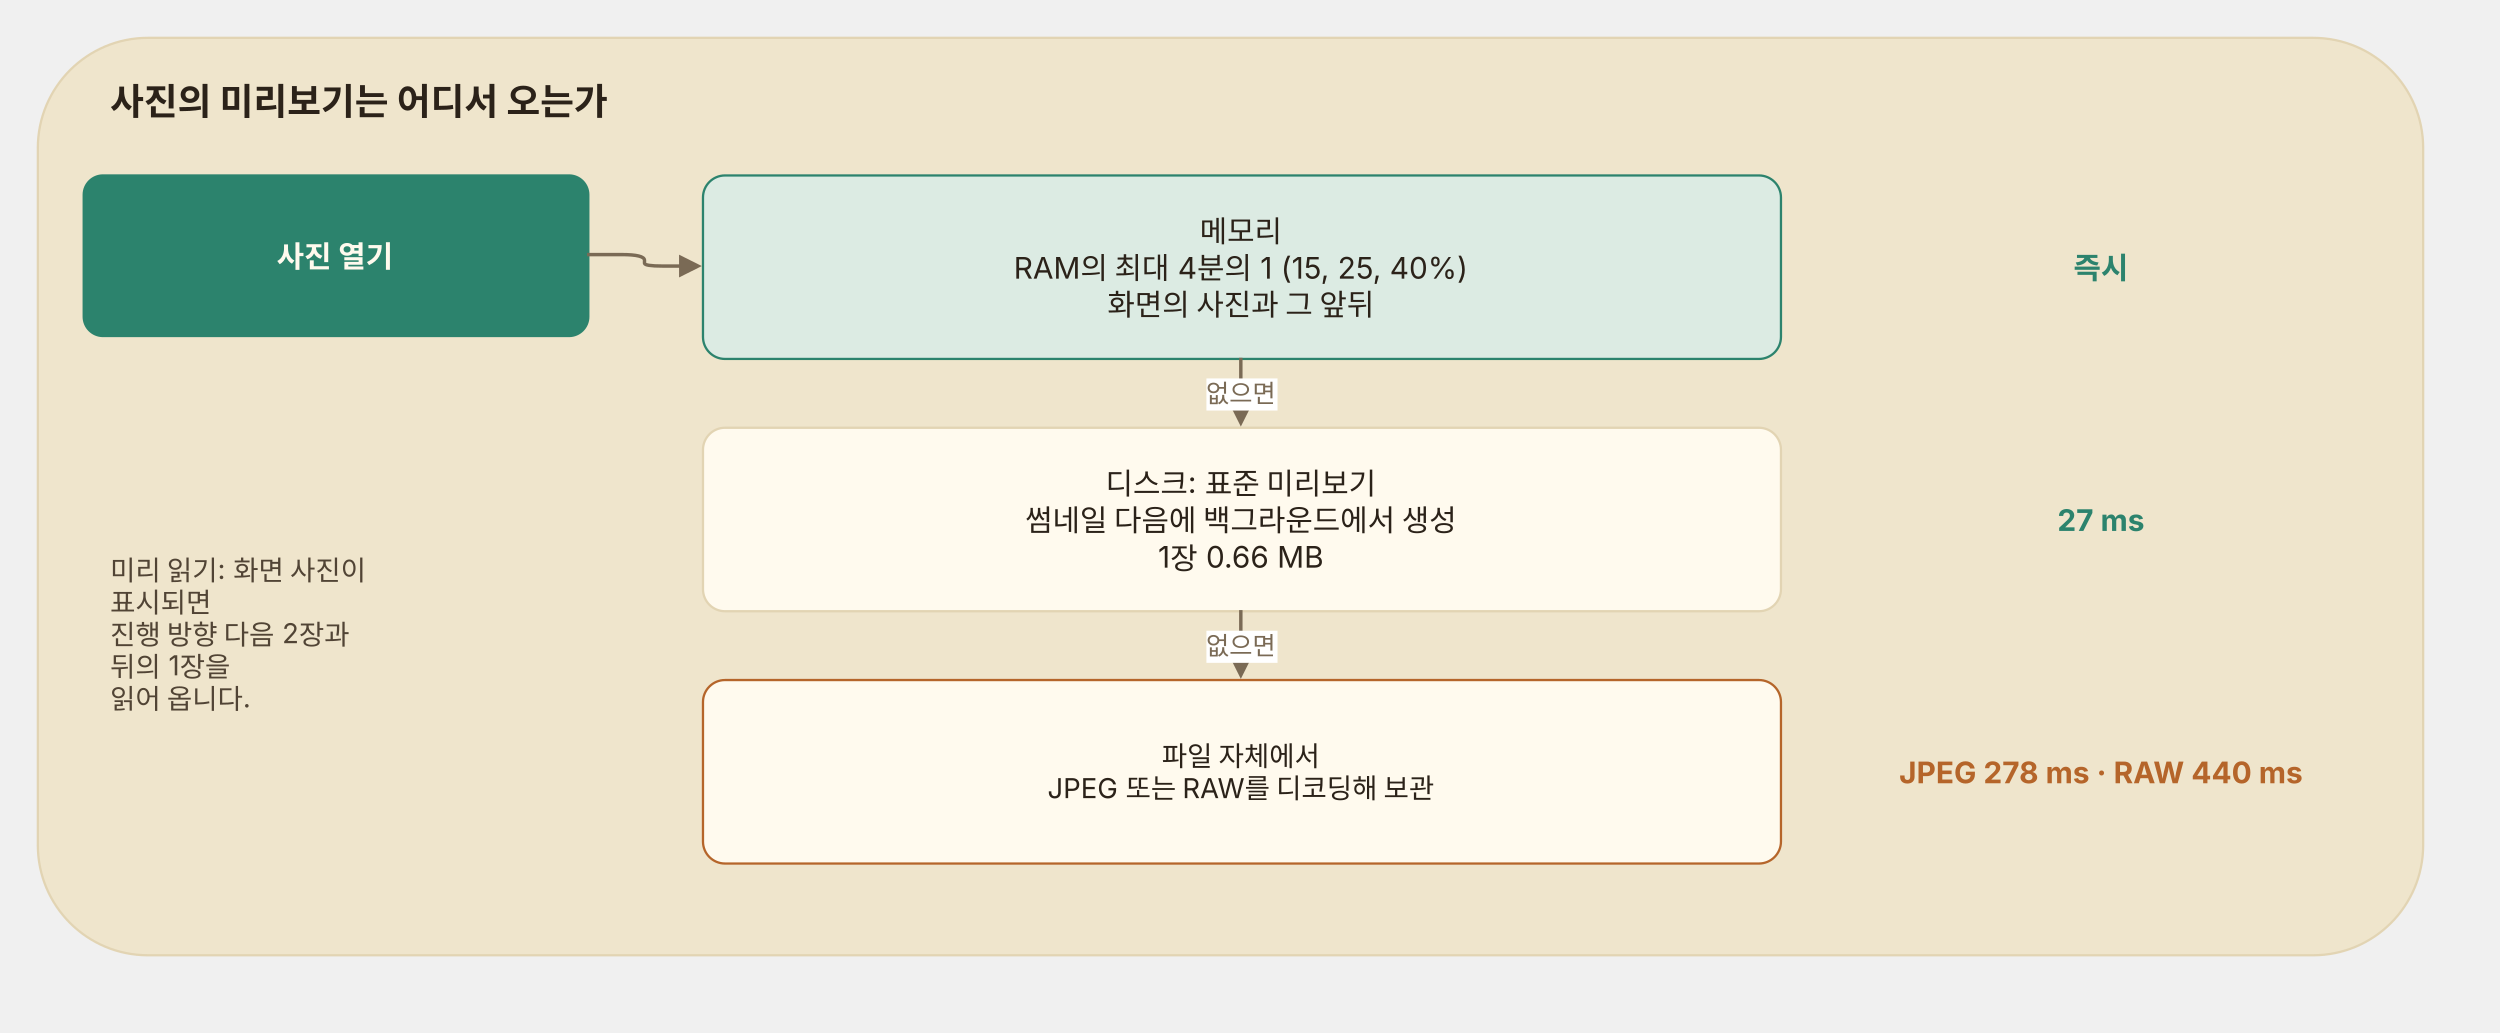
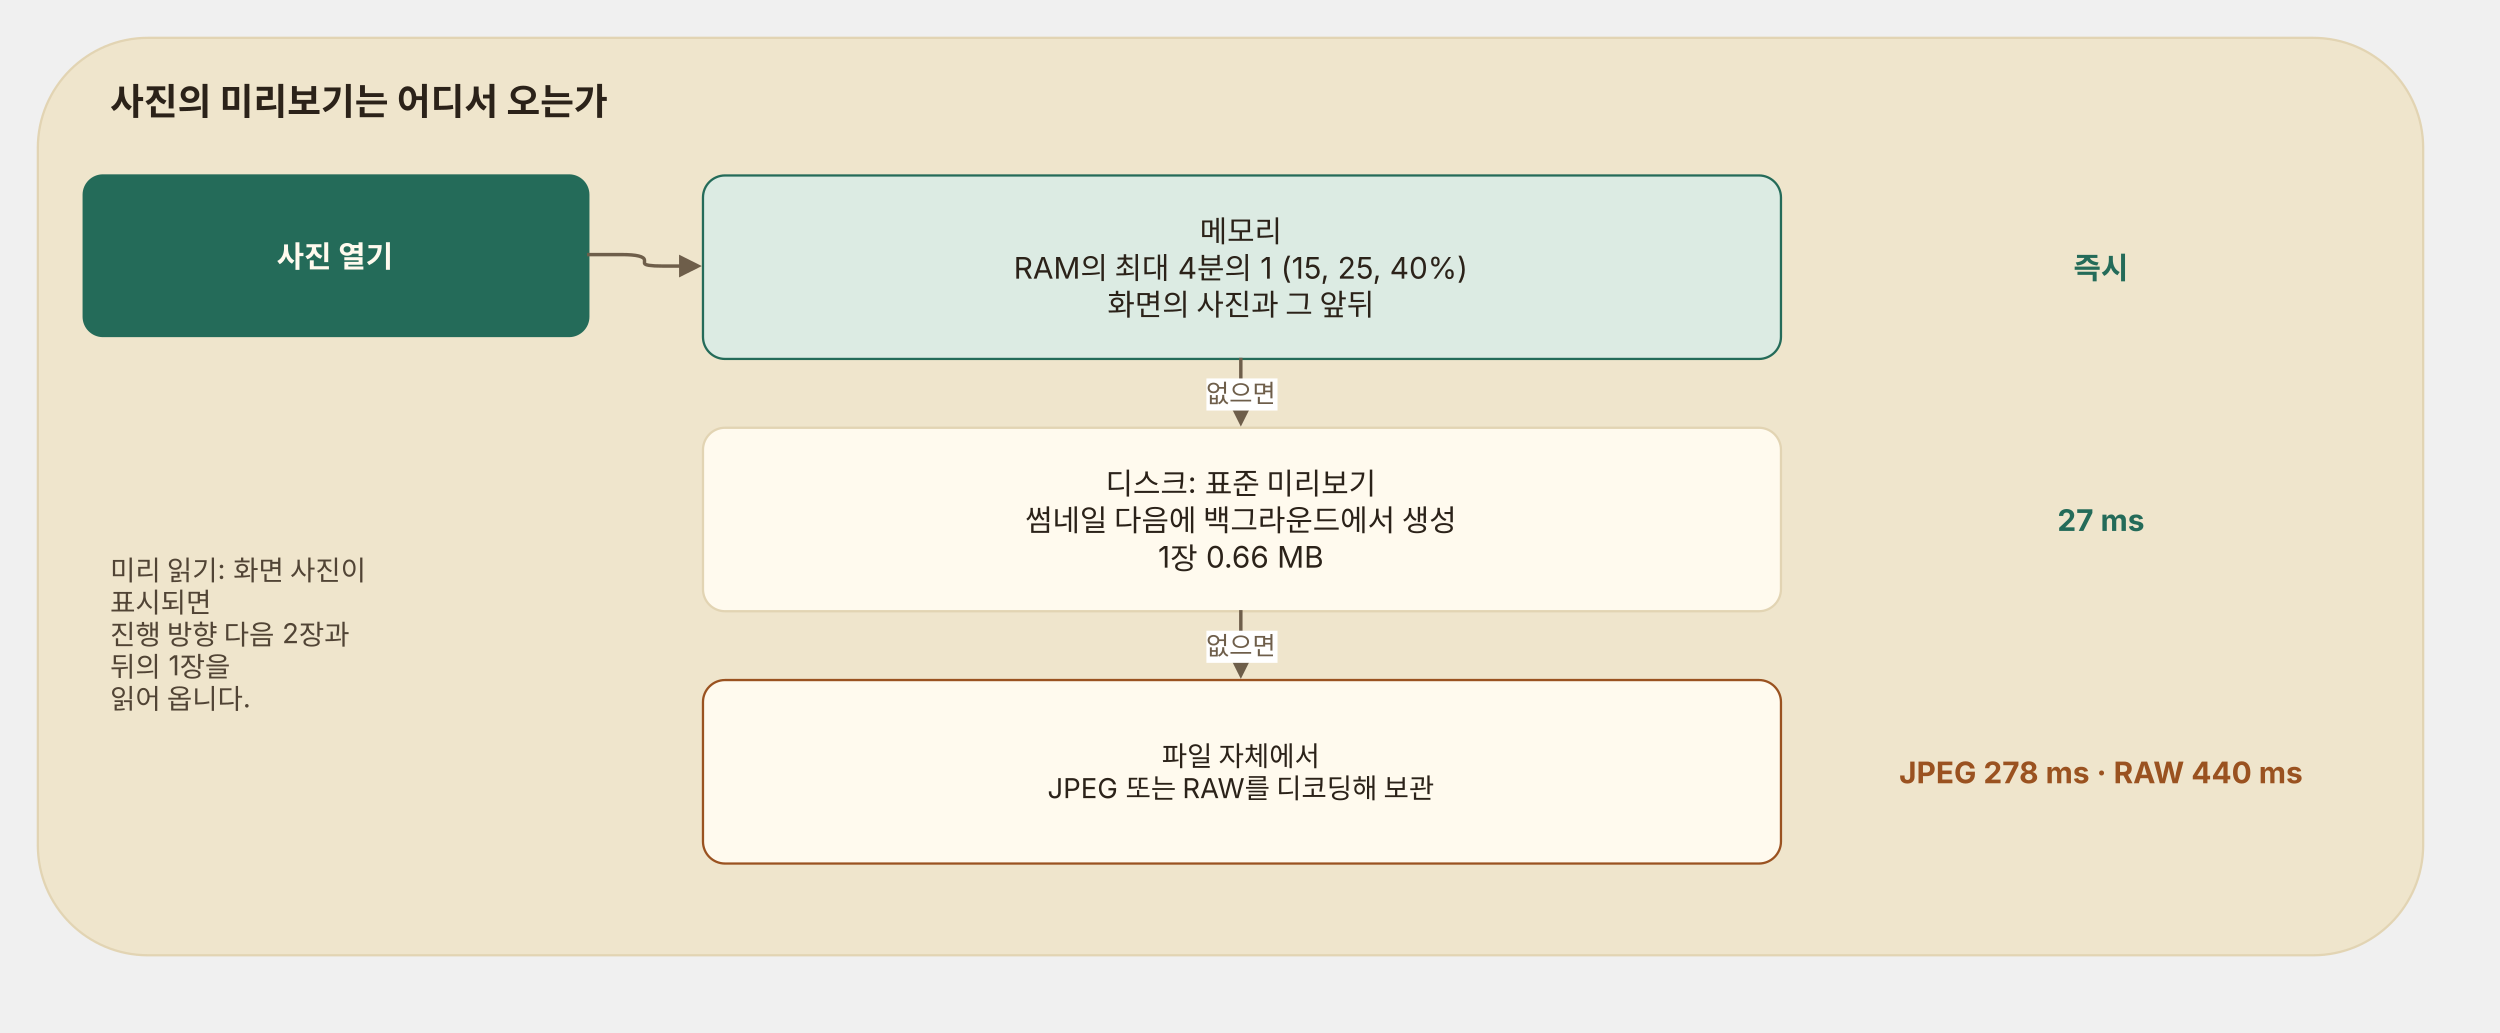
<svg xmlns="http://www.w3.org/2000/svg" role="img" aria-label="preview-tiers" style="background: transparent; background-color: transparent; " version="1.1" width="1090px" height="450px" viewBox="0 0 1090 450">
-   <style>@media (prefers-color-scheme: dark){[fill="#fffaee"]{fill:#262019}[stroke="#fffaee"]{stroke:#262019}[fill="#efe5cc"]{fill:#211b15}[stroke="#efe5cc"]{stroke:#211b15}[fill="#2b2219"]{fill:#f3ead6}[stroke="#2b2219"]{stroke:#f3ead6}[fill="#514435"]{fill:#d8cab0}[stroke="#514435"]{stroke:#d8cab0}[fill="#7a6a55"]{fill:#a8977c}[stroke="#7a6a55"]{stroke:#a8977c}[fill="#e2d4b3"]{fill:#3b3127}[stroke="#e2d4b3"]{stroke:#3b3127}[fill="#2c836d"]{fill:#c98a52}[stroke="#2c836d"]{stroke:#c98a52}[fill="#dcebe3"]{fill:#3a2c1f}[stroke="#dcebe3"]{stroke:#3a2c1f}[fill="#b5652a"]{fill:#e3a067}[stroke="#b5652a"]{stroke:#e3a067}[fill="#f4dfcc"]{fill:#3a2a1c}[stroke="#f4dfcc"]{stroke:#3a2a1c}}</style>
+   <style>@media (prefers-color-scheme: dark){[fill="#fffaee"]{fill:#262019}[stroke="#fffaee"]{stroke:#262019}[fill="#efe5cc"]{fill:#2a231b}[stroke="#efe5cc"]{stroke:#2a231b}[fill="#2b2219"]{fill:#f3ead6}[stroke="#2b2219"]{stroke:#f3ead6}[fill="#514435"]{fill:#d8cab0}[stroke="#514435"]{stroke:#d8cab0}[fill="#6e5e4a"]{fill:#a8977c}[stroke="#6e5e4a"]{stroke:#a8977c}[fill="#e2d4b3"]{fill:#3b3127}[stroke="#e2d4b3"]{stroke:#3b3127}[fill="#246b59"]{fill:#5cc0b4}[stroke="#246b59"]{stroke:#5cc0b4}[fill="#dcebe3"]{fill:#1d3a35}[stroke="#dcebe3"]{stroke:#1d3a35}[fill="#9a5220"]{fill:#e3a067}[stroke="#9a5220"]{stroke:#e3a067}[fill="#f4dfcc"]{fill:#3a2a1c}[stroke="#f4dfcc"]{stroke:#3a2a1c}}</style>
  <defs />
  <g>
    <g data-cell-id="0">
      <g data-cell-id="1">
        <g data-cell-id="c2">
          <g transform="translate(0.5,0.5)">
            <rect x="16" y="16" width="1040" height="400" rx="48" ry="48" fill="#efe5cc" stroke="#e2d4b3" pointer-events="all" />
          </g>
        </g>
        <g data-cell-id="c3">
          <g>
            <rect x="36" y="28" width="1000" height="30" rx="3.6" ry="3.6" fill="none" stroke="none" pointer-events="all" />
          </g>
          <g>
            <g fill="#2b2219" font-family="system-ui, -apple-system, 'Segoe UI', sans-serif" font-weight="bold" text-anchor="start" font-size="16px">
              <text x="48" y="50">사진의 미리보기는 어디서 오는가</text>
            </g>
          </g>
        </g>
        <g data-cell-id="c4">
          <g transform="translate(0.5,0.5)">
-             <rect x="36" y="76" width="220" height="70" rx="8.4" ry="8.4" fill="#2c836d" stroke="#2c836d" pointer-events="all" />
+             <rect x="36" y="76" width="220" height="70" rx="8.4" ry="8.4" fill="#246b59" stroke="#246b59" pointer-events="all" />
          </g>
          <g>
            <g fill="#fffaee" font-family="system-ui, -apple-system, 'Segoe UI', sans-serif" font-weight="bold" text-anchor="middle" font-size="13px">
              <text x="146" y="116.5">사진 열기</text>
            </g>
          </g>
        </g>
        <g data-cell-id="c5">
          <g transform="translate(0.5,0.5)">
-             <rect x="306" y="76" width="470" height="80" rx="9.6" ry="9.6" fill="#dcebe3" stroke="#2c836d" pointer-events="all" />
+             <rect x="306" y="76" width="470" height="80" rx="9.6" ry="9.6" fill="#dcebe3" stroke="#246b59" pointer-events="all" />
          </g>
          <g>
            <g fill="#2b2219" font-family="system-ui, -apple-system, 'Segoe UI', sans-serif" text-anchor="middle" font-size="13px">
              <text x="541" y="105.5">메모리</text>
              <text x="541" y="121.5">RAM의 최대 4분의 1 (15, 25, 40%)</text>
              <text x="541" y="137.5">화면의 사진과 그 앞뒤</text>
            </g>
          </g>
        </g>
        <g data-cell-id="c6">
          <g>
            <rect x="796" y="76" width="240" height="80" rx="9.6" ry="9.6" fill="none" stroke="none" pointer-events="all" />
          </g>
          <g>
-             <g fill="#2c836d" font-family="system-ui, -apple-system, 'Segoe UI', sans-serif" font-weight="bold" text-anchor="middle" font-size="13px">
+             <g fill="#246b59" font-family="system-ui, -apple-system, 'Segoe UI', sans-serif" font-weight="bold" text-anchor="middle" font-size="13px">
              <text x="916" y="121.5">즉시</text>
            </g>
          </g>
        </g>
        <g data-cell-id="c7">
          <g transform="translate(0.5,0.5)">
            <rect x="306" y="186" width="470" height="80" rx="9.6" ry="9.6" fill="#fffaee" stroke="#e2d4b3" pointer-events="all" />
          </g>
          <g>
            <g fill="#2b2219" font-family="system-ui, -apple-system, 'Segoe UI', sans-serif" text-anchor="middle" font-size="13px">
              <text x="541" y="215.5">디스크: 표준 미리보기</text>
              <text x="541" y="231.5">썸네일 다음에 백그라운드에서 생성</text>
              <text x="541" y="247.5">1장 0.66 MB</text>
            </g>
          </g>
        </g>
        <g data-cell-id="c8">
          <g>
            <rect x="796" y="186" width="240" height="80" rx="9.6" ry="9.6" fill="none" stroke="none" pointer-events="all" />
          </g>
          <g>
-             <g fill="#2c836d" font-family="system-ui, -apple-system, 'Segoe UI', sans-serif" font-weight="bold" text-anchor="middle" font-size="13px">
+             <g fill="#246b59" font-family="system-ui, -apple-system, 'Segoe UI', sans-serif" font-weight="bold" text-anchor="middle" font-size="13px">
              <text x="916" y="231.5">27 ms</text>
            </g>
          </g>
        </g>
        <g data-cell-id="c9">
          <g transform="translate(0.5,0.5)">
-             <rect x="306" y="296" width="470" height="80" rx="9.6" ry="9.6" fill="#fffaee" stroke="#b5652a" pointer-events="all" />
+             <rect x="306" y="296" width="470" height="80" rx="9.6" ry="9.6" fill="#fffaee" stroke="#9a5220" pointer-events="all" />
          </g>
          <g>
            <g fill="#2b2219" font-family="system-ui, -apple-system, 'Segoe UI', sans-serif" text-anchor="middle" font-size="12px">
              <text x="541" y="334">파일 자체에서</text>
              <text x="541" y="348">JPEG 또는 RAW를 디코딩해 보관</text>
            </g>
          </g>
        </g>
        <g data-cell-id="c10">
          <g>
            <rect x="796" y="296" width="240" height="80" rx="9.6" ry="9.6" fill="none" stroke="none" pointer-events="all" />
          </g>
          <g>
-             <g fill="#b5652a" font-family="system-ui, -apple-system, 'Segoe UI', sans-serif" font-weight="bold" text-anchor="middle" font-size="13px">
+             <g fill="#9a5220" font-family="system-ui, -apple-system, 'Segoe UI', sans-serif" font-weight="bold" text-anchor="middle" font-size="13px">
              <text x="916" y="341.5">JPEG 278 ms · RAW 440 ms</text>
            </g>
          </g>
        </g>
        <g data-cell-id="c11">
          <g>
-             <path d="M 256 111 L 271 111 Q 281 111 281 113.5 L 281 114.75 Q 281 116 288.91 116 L 296.82 116" fill="none" stroke="#7a6a55" stroke-width="1.5" stroke-miterlimit="10" pointer-events="stroke" />
-             <path d="M 304.32 116 L 296.82 119.75 L 296.82 112.25 Z" fill="#7a6a55" stroke="#7a6a55" stroke-width="1.5" stroke-miterlimit="10" pointer-events="all" />
+             <path d="M 256 111 L 271 111 Q 281 111 281 113.5 L 281 114.75 Q 281 116 288.91 116 L 296.82 116" fill="none" stroke="#6e5e4a" stroke-width="1.5" stroke-miterlimit="10" pointer-events="stroke" />
+             <path d="M 304.32 116 L 296.82 119.75 L 296.82 112.25 Z" fill="#6e5e4a" stroke="#6e5e4a" stroke-width="1.5" stroke-miterlimit="10" pointer-events="all" />
          </g>
        </g>
        <g data-cell-id="c12">
          <g>
-             <path d="M 541 156 L 541 176.82" fill="none" stroke="#7a6a55" stroke-width="1.5" stroke-miterlimit="10" pointer-events="stroke" />
-             <path d="M 541 184.32 L 537.25 176.82 L 544.75 176.82 Z" fill="#7a6a55" stroke="#7a6a55" stroke-width="1.5" stroke-miterlimit="10" pointer-events="all" />
+             <path d="M 541 156 L 541 176.82" fill="none" stroke="#6e5e4a" stroke-width="1.5" stroke-miterlimit="10" pointer-events="stroke" />
+             <path d="M 541 184.32 L 537.25 176.82 L 544.75 176.82 Z" fill="#6e5e4a" stroke="#6e5e4a" stroke-width="1.5" stroke-miterlimit="10" pointer-events="all" />
          </g>
          <g>
-             <g fill="#7a6a55" font-family="system-ui, -apple-system, 'Segoe UI', sans-serif" text-anchor="middle" font-size="11px">
+             <g fill="#6e5e4a" font-family="system-ui, -apple-system, 'Segoe UI', sans-serif" text-anchor="middle" font-size="11px">
              <rect fill="#ffffff" stroke="none" x="526" y="165" width="31" height="14" stroke-width="0" />
              <text x="541" y="175.5">없으면</text>
            </g>
          </g>
        </g>
        <g data-cell-id="c13">
          <g>
-             <path d="M 541 266 L 541 286.82" fill="none" stroke="#7a6a55" stroke-width="1.5" stroke-miterlimit="10" pointer-events="stroke" />
-             <path d="M 541 294.32 L 537.25 286.82 L 544.75 286.82 Z" fill="#7a6a55" stroke="#7a6a55" stroke-width="1.5" stroke-miterlimit="10" pointer-events="all" />
+             <path d="M 541 266 L 541 286.82" fill="none" stroke="#6e5e4a" stroke-width="1.5" stroke-miterlimit="10" pointer-events="stroke" />
+             <path d="M 541 294.32 L 537.25 286.82 L 544.75 286.82 Z" fill="#6e5e4a" stroke="#6e5e4a" stroke-width="1.5" stroke-miterlimit="10" pointer-events="all" />
          </g>
          <g>
-             <g fill="#7a6a55" font-family="system-ui, -apple-system, 'Segoe UI', sans-serif" text-anchor="middle" font-size="11px">
+             <g fill="#6e5e4a" font-family="system-ui, -apple-system, 'Segoe UI', sans-serif" text-anchor="middle" font-size="11px">
              <rect fill="#ffffff" stroke="none" x="526" y="275" width="31" height="14" stroke-width="0" />
              <text x="541" y="285.5">없으면</text>
            </g>
          </g>
        </g>
        <g data-cell-id="c14">
          <g>
            <rect x="36" y="176" width="250" height="200" rx="24" ry="24" fill="none" stroke="none" pointer-events="all" />
          </g>
          <g>
            <g fill="#514435" font-family="system-ui, -apple-system, 'Segoe UI', sans-serif" text-anchor="start" font-size="12px">
              <text x="48" y="253">미리 읽기: 화면 사진이</text>
              <text x="48" y="267">표시되면</text>
              <text x="48" y="281">진행 방향 다음 2장과</text>
              <text x="48" y="295">뒤의 1장을</text>
              <text x="48" y="309">읽어 옵니다.</text>
            </g>
          </g>
        </g>
      </g>
    </g>
  </g>
</svg>
